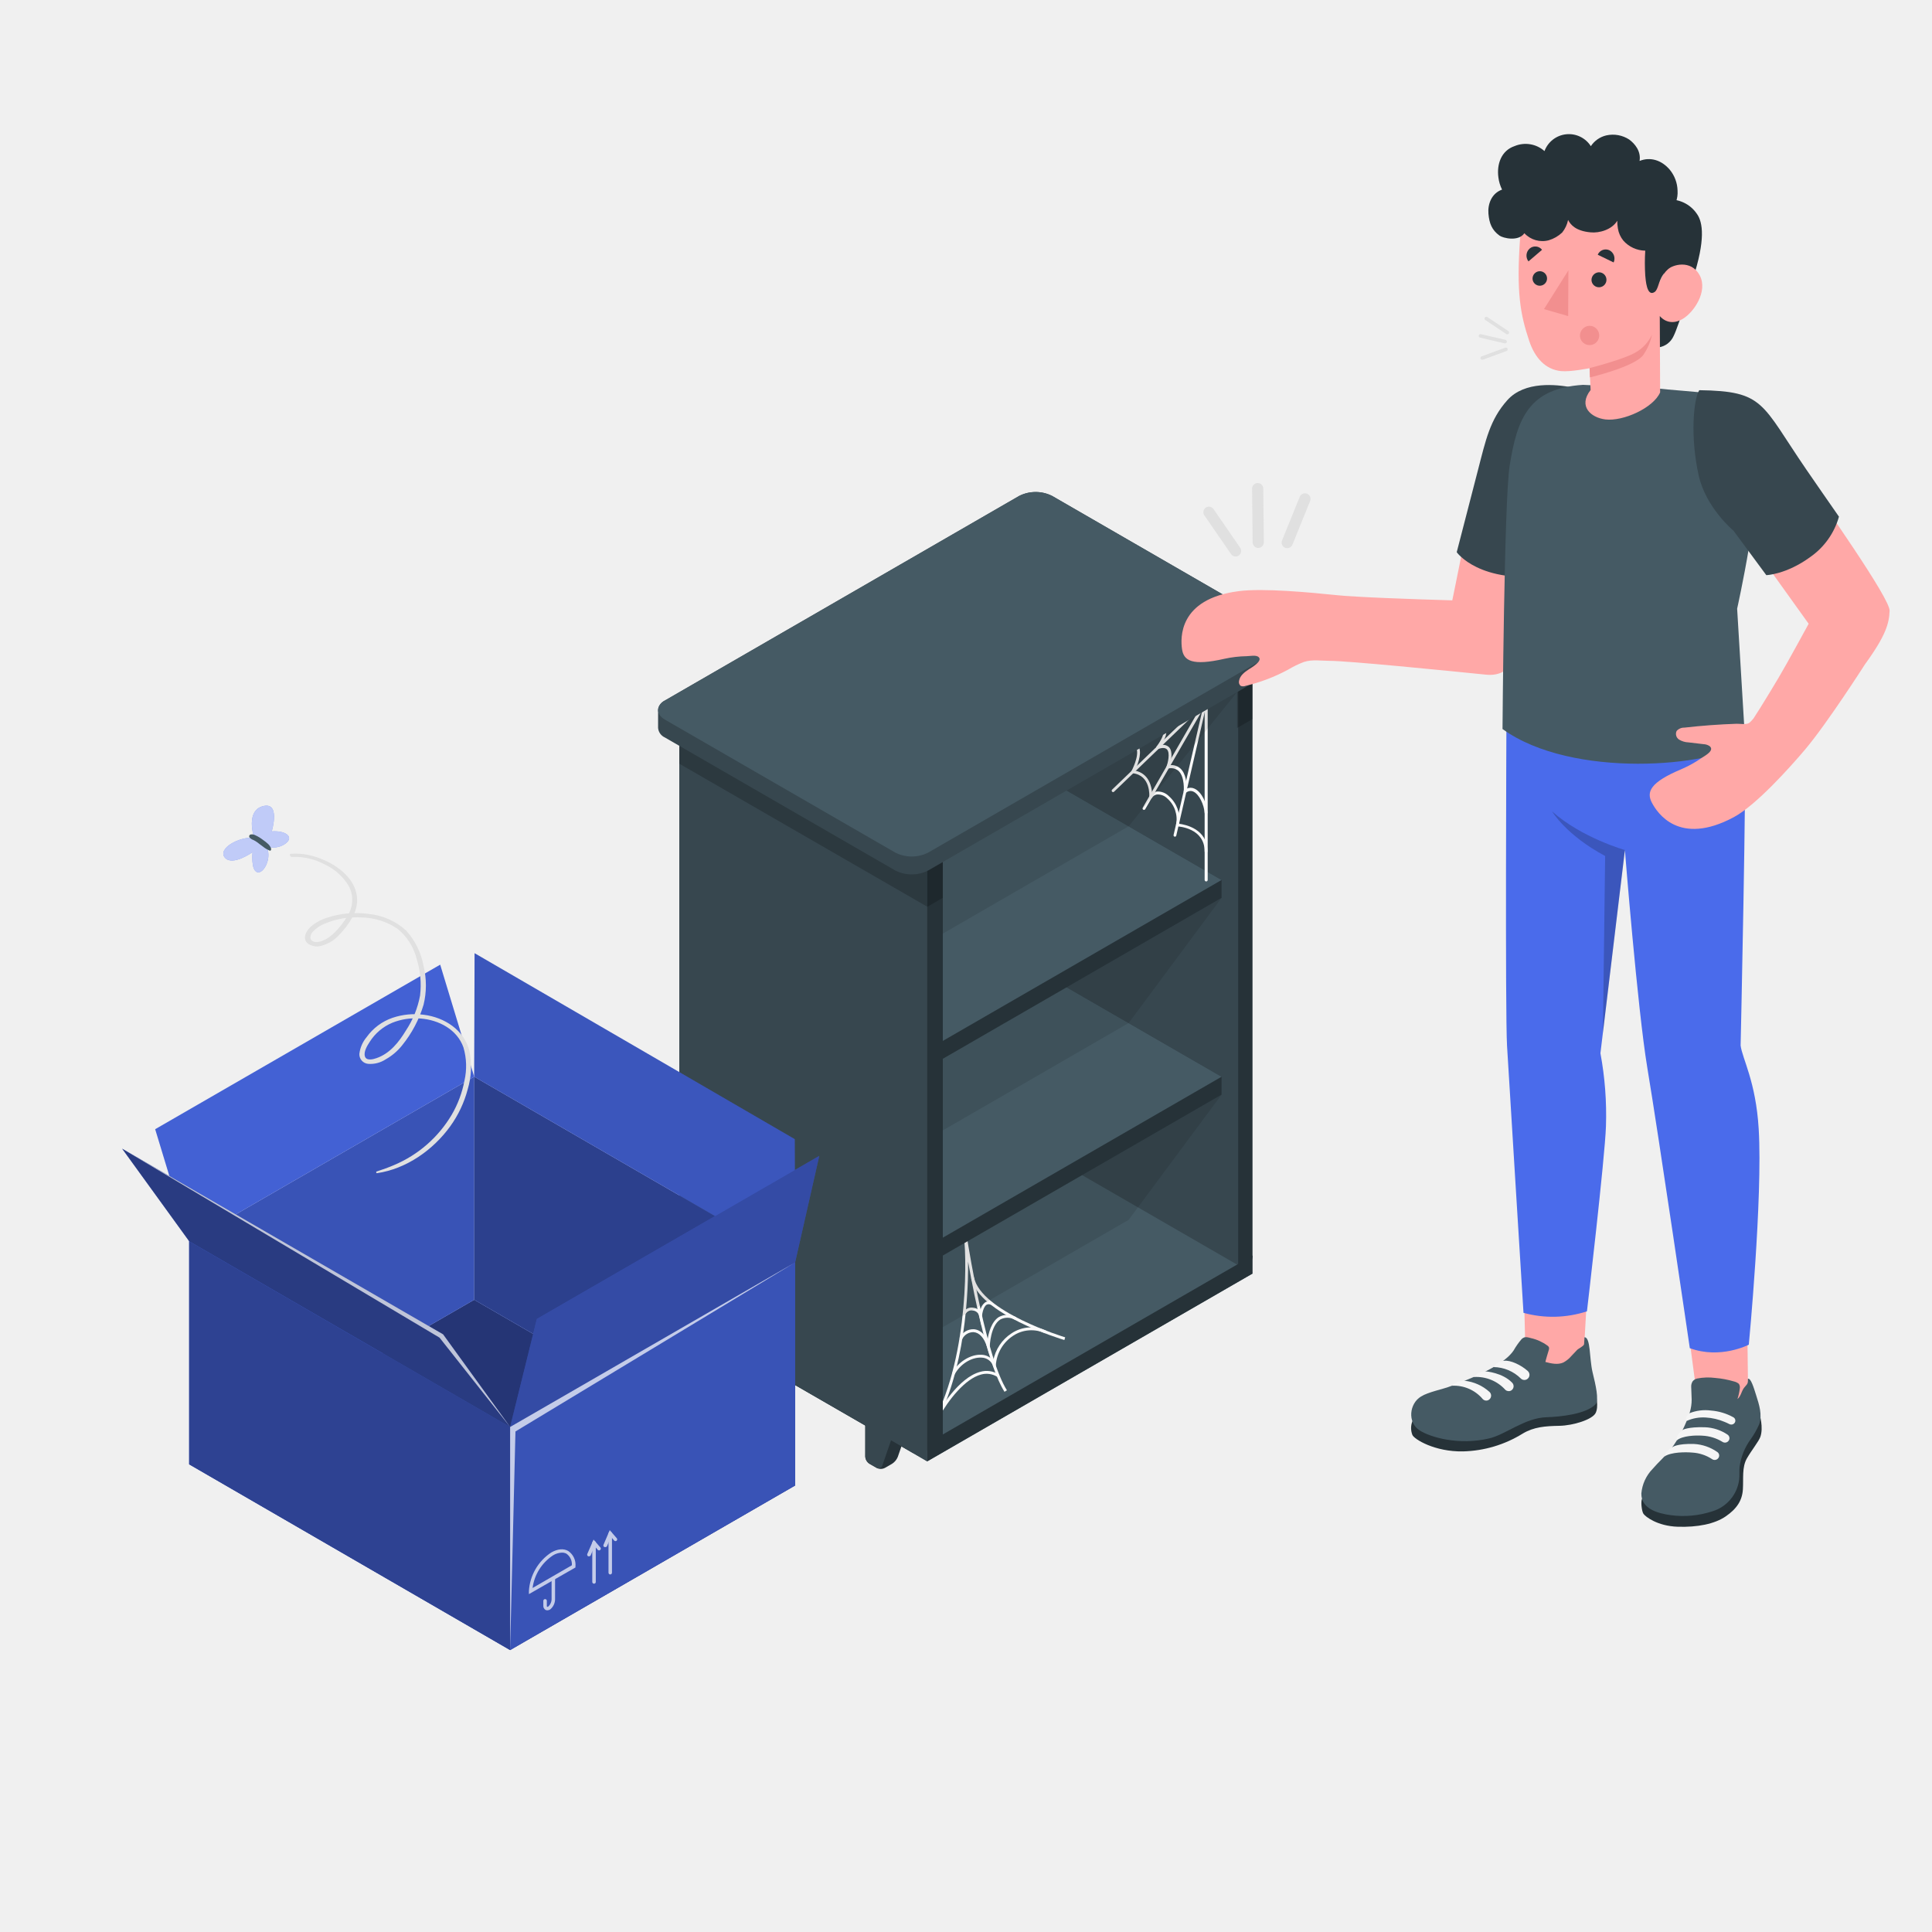
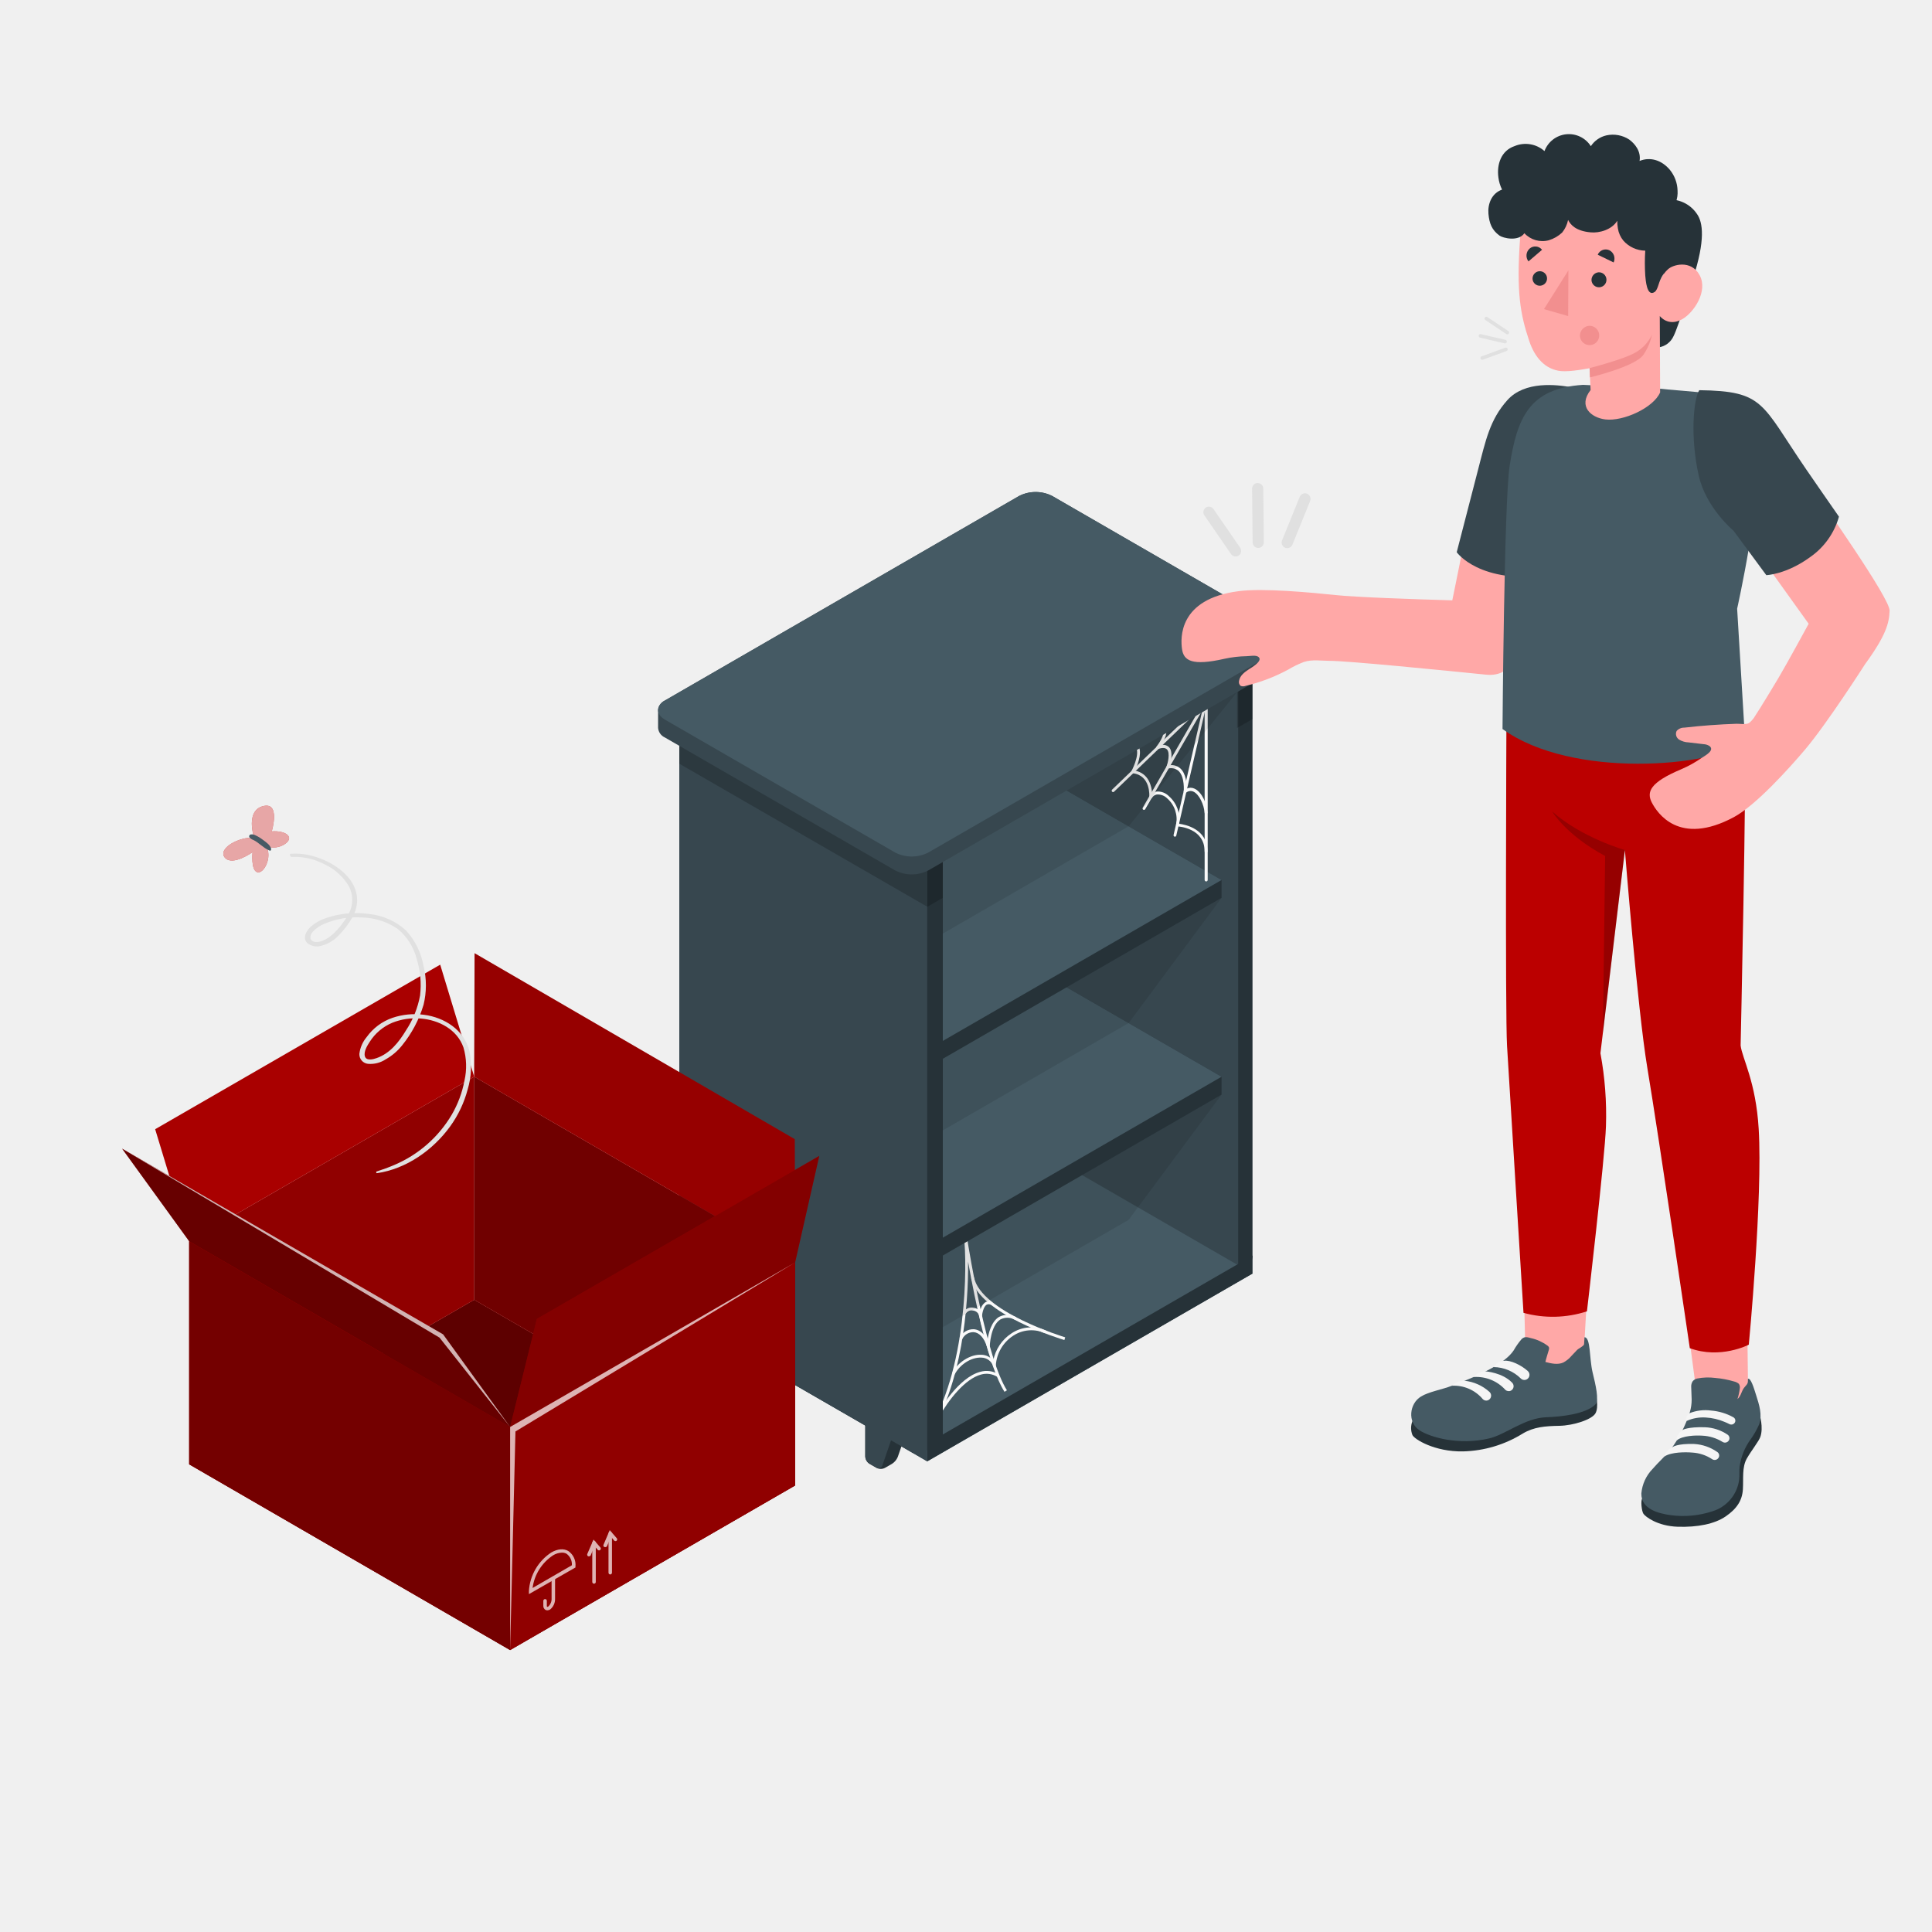
<svg xmlns="http://www.w3.org/2000/svg" viewBox="0 0 500 500">
-   <g id="freepik--Bookshelf--inject-4">
-     <g id="freepik--bookshelf--inject-4">
+   <g id="freepik--Bookshelf--inject-9">
+     <g id="freepik--bookshelf--inject-9">
      <path d="M319.9,165.09,264.29,133a3,3,0,0,0-3-.29l-4,2.31a3,3,0,0,0-1.27,2.77V290a9.45,9.45,0,0,0,4.28,7.4l55.6,32.05a3,3,0,0,0,3,.3l4-2.32a3,3,0,0,0,1.25-2.76V172.49A9.44,9.44,0,0,0,319.9,165.09Z" style="fill:#263238" />
      <path d="M268,292.61l-4,2.31v12.66a2.36,2.36,0,0,0,1.07,1.85l1.87,1.08a2.37,2.37,0,0,0,2.14,0l1.87-1.08a3.8,3.8,0,0,0,1.47-1.79l3.61-10.4Z" style="fill:#263238" />
      <path d="M264,307.58a2.36,2.36,0,0,0,1.07,1.85l1.87,1.08a1,1,0,0,0,1.47-.55L272,299.55l-8-4.63Z" style="fill:#37474f" />
      <path d="M308.12,315.7l-4,2.32v12.65a2.37,2.37,0,0,0,1.06,1.86l1.88,1.08a2.35,2.35,0,0,0,2.13,0l1.88-1.08a3.8,3.8,0,0,0,1.47-1.79l3.6-10.41Z" style="fill:#263238" />
      <path d="M304.12,330.67a2.37,2.37,0,0,0,1.06,1.86l1.88,1.08a1,1,0,0,0,1.47-.55l3.61-10.41-8-4.63Z" style="fill:#37474f" />
      <path d="M260.56,135.43l55.6,32a9.47,9.47,0,0,1,4.28,7.41V327.05a2.61,2.61,0,0,1-4.28,2.47l-55.6-32.06a9.44,9.44,0,0,1-4.27-7.4V137.89a2.6,2.6,0,0,1,4.27-2.46Z" style="fill:#37474f" />
-       <g id="freepik--Bottom--inject-4">
+       <g id="freepik--Bottom--inject-9">
        <polygon points="179.82 343.48 239.96 378.2 324.16 329.59 320.15 327.27 260.01 292.55 179.82 338.85 179.82 343.48" style="fill:#455a64" />
        <polygon points="239.96 378.2 239.96 373.57 324.16 324.96 324.16 329.59 239.96 378.2" style="fill:#263238" />
      </g>
      <path d="M240.34,371.46l-.61-.41C250.4,354.9,250.33,327,249.46,320c-.07-.47-.12-.76-.13-.87l.73-.12c0,.22.08.48.12.79.78,4.95,5.19,31.84,10.41,40l-.62.4c-4.13-6.41-7.66-23.71-9.43-33.69C250.65,337.84,249,358.43,240.34,371.46Z" style="fill:#fafafa" />
      <path d="M275.46,346.8c-.91-.27-22.17-6.71-24.13-16.09l.73-.15c1.86,8.95,23.39,15.47,23.61,15.54Z" style="fill:#fafafa" />
      <path d="M254,343l-.54-2.29a1.89,1.89,0,0,0-1.76-1.56,1.74,1.74,0,0,0-1.78.89l-.69-.29a2.48,2.48,0,0,1,2.53-1.34,2.6,2.6,0,0,1,1.89,1A3.68,3.68,0,0,1,255,337a1.85,1.85,0,0,1,1.82.06l-.33.66a1.16,1.16,0,0,0-1.13-.07c-.85.48-1.18,2.33-1.23,3Z" style="fill:#fafafa" />
      <path d="M256.09,350.63l-.66-2.08c-.75-2.35-2-3.7-3.48-3.79a3.18,3.18,0,0,0-2.95,1.85l-.67-.32A3.89,3.89,0,0,1,252,344c.89.05,2.42.53,3.56,2.85.25-1.83,1-4.77,2.93-6a4.6,4.6,0,0,1,4.51.05l-.31.67a3.89,3.89,0,0,0-3.8-.09c-2.57,1.6-2.74,6.89-2.74,6.95Z" style="fill:#fafafa" />
      <path d="M247.06,355.71l-.66-.34c1.48-2.85,4.73-4.9,7.55-4.76a4,4,0,0,1,3.1,1.53,10.85,10.85,0,0,1,4.74-7.08,9.21,9.21,0,0,1,9-.67l-.29.67a8.53,8.53,0,0,0-8.28.62,9.91,9.91,0,0,0-4.5,7.68l0,1.89-.7-1.76a3.28,3.28,0,0,0-3.06-2.14C251.37,351.22,248.42,353.1,247.06,355.71Z" style="fill:#fafafa" />
      <path d="M243,366.75l-.65-.36c.9-1.64,5.69-9.88,11.36-11.37a5.89,5.89,0,0,1,4.78.69l-.38.63a5.22,5.22,0,0,0-4.21-.61C249.74,356.83,245.44,362.35,243,366.75Z" style="fill:#fafafa" />
      <polygon points="316.14 278.66 316.14 283.29 239.96 327.27 179.82 292.55 179.82 287.92 256 243.94 316.14 278.66" style="fill:#263238" />
      <polygon points="316.14 278.66 239.96 322.64 179.82 287.92 256 243.94 316.14 278.66" style="fill:#455a64" />
      <polygon points="316.14 227.74 316.14 232.36 239.96 276.35 179.82 241.62 179.82 237 256 193.01 316.14 227.74" style="fill:#263238" />
      <polygon points="316.14 227.74 239.96 271.72 179.82 237 256 193.01 316.14 227.74" style="fill:#455a64" />
-       <g id="freepik--Side--inject-4">
+       <g id="freepik--Side--inject-9">
        <path d="M239.7,211.33l-55.6-32.05a3,3,0,0,0-3-.3c-.72.41-3.28,1.9-4,2.31a3,3,0,0,0-1.26,2.77V336.23a9.45,9.45,0,0,0,4.28,7.4l55.6,32.06a3,3,0,0,0,3,.3c.72-.42,3.3-1.9,4-2.33A3,3,0,0,0,244,370.9V218.74A9.45,9.45,0,0,0,239.7,211.33Z" style="fill:#263238" />
        <polygon points="239.96 234.69 243.98 232.37 243.98 218.47 239.95 220.79 239.96 234.69" style="opacity:0.2" />
        <polygon points="320.16 188.39 324.18 186.08 324.18 172.18 320.15 174.5 320.16 188.39" style="opacity:0.2" />
        <path d="M187.84,338.85l-4,2.31v12.66a2.36,2.36,0,0,0,1.07,1.85l1.87,1.08a2.37,2.37,0,0,0,2.14,0l1.87-1.08a3.82,3.82,0,0,0,1.47-1.78l3.61-10.41Z" style="fill:#263238" />
        <path d="M183.83,353.82a2.36,2.36,0,0,0,1.07,1.85l1.87,1.08a1,1,0,0,0,1.47-.55l3.61-10.41-8-4.63Z" style="fill:#37474f" />
        <path d="M227.93,362l-4,2.31v12.66a2.35,2.35,0,0,0,1.06,1.85l1.88,1.08a2.35,2.35,0,0,0,2.13,0l1.88-1.08a3.88,3.88,0,0,0,1.47-1.78l3.6-10.41Z" style="fill:#263238" />
        <path d="M223.93,376.92a2.35,2.35,0,0,0,1.06,1.85l1.88,1.08a1,1,0,0,0,1.47-.55l3.6-10.41-8-4.63Z" style="fill:#37474f" />
        <path d="M180.08,181.6l55.61,32.05a9.46,9.46,0,0,1,4.27,7.41V378.2s-3.09-1.83-4.27-2.51l-55.6-32.06a9.45,9.45,0,0,1-4.28-7.4V184.06a2.6,2.6,0,0,1,4.27-2.46Z" style="fill:#37474f" />
        <path d="M235.69,213.65,180.08,181.6a2.6,2.6,0,0,0-4.27,2.46v13.59l64.15,37V221.06A9.46,9.46,0,0,0,235.69,213.65Z" style="opacity:0.2" />
      </g>
      <path d="M312.13,228.11a.38.38,0,0,1-.37-.37V182.08l-43.55,25.14a.35.35,0,0,1-.5-.13.37.37,0,0,1,.13-.51L312,181.12a.35.35,0,0,1,.37,0,.37.37,0,0,1,.18.32v46.3A.37.37,0,0,1,312.13,228.11Z" style="fill:#fafafa" />
      <path d="M304.11,216.53H304a.37.37,0,0,1-.28-.44l7.46-32.31-14.8,25.63a.36.36,0,0,1-.5.14.37.37,0,0,1-.14-.51l16-27.78a.38.38,0,0,1,.46-.16.37.37,0,0,1,.22.43l-8,34.73A.36.36,0,0,1,304.11,216.53Z" style="fill:#fafafa" />
      <path d="M288.08,205a.36.36,0,0,1-.27-.12.37.37,0,0,1,0-.52l24.06-23.15a.37.37,0,0,1,.52,0,.38.38,0,0,1,0,.53l-24.06,23.14A.36.36,0,0,1,288.08,205Z" style="fill:#fafafa" />
      <path d="M312.13,220.72h0a.38.38,0,0,1-.37-.37c0-6.06-6.76-6.47-7.05-6.48a.39.39,0,0,1-.28-.15.36.36,0,0,1-.06-.3,7.19,7.19,0,0,0-2.31-6.81,3.45,3.45,0,0,0-2.66-1,1.85,1.85,0,0,0-1.27.86.37.37,0,0,1-.43.17.37.37,0,0,1-.26-.38c0-.23.41-5.62-4.33-6.15a.38.38,0,0,1-.29-.2.37.37,0,0,1,0-.34s2.1-3.93,1.29-5.86a1.56,1.56,0,0,0-1.07-.92.36.36,0,0,1-.25-.46.38.38,0,0,1,.46-.25,2.27,2.27,0,0,1,1.54,1.35c.77,1.83-.53,4.86-1.09,6,3.68.71,4.36,4.18,4.46,5.9a2.82,2.82,0,0,1,1.1-.47,4,4,0,0,1,3.27,1.21,8,8,0,0,1,2.63,7.12c1.62.21,7.34,1.34,7.33,7.18A.37.37,0,0,1,312.13,220.72Z" style="fill:#fafafa" />
      <path d="M312.13,210.74a.37.37,0,0,1-.37-.34c-.16-2.12-1.39-4.86-2.94-5.54a1.73,1.73,0,0,0-1.87.3.38.38,0,0,1-.41,0,.37.37,0,0,1-.19-.36s.33-3.75-1.36-5.3a3,3,0,0,0-2.68-.6.36.36,0,0,1-.35-.12.38.38,0,0,1-.07-.37c.34-.93,1-3.54.11-4.47-.42-.43-1.19-.47-2.3-.11a.37.37,0,0,1-.42-.14.38.38,0,0,1,0-.44c.62-.78,2.15-3.06,1.77-4.15a.92.92,0,0,0-.74-.56.37.37,0,0,1-.27-.45.35.35,0,0,1,.44-.27,1.62,1.62,0,0,1,1.27,1c.41,1.19-.59,3-1.29,4a2.28,2.28,0,0,1,2.06.53c1.1,1.14.57,3.55.24,4.68a3.48,3.48,0,0,1,2.72.85c1.49,1.36,1.65,4,1.63,5.21a2.35,2.35,0,0,1,2,0c1.89.83,3.2,3.78,3.39,6.17a.36.36,0,0,1-.34.39Z" style="fill:#fafafa" />
-       <g id="freepik--Top--inject-4">
+       <g id="freepik--Top--inject-9">
        <path d="M333.67,165.24a3,3,0,0,0-1.76-2.47L272.3,128.35a9.47,9.47,0,0,0-8.55,0l-91.68,52.94a3,3,0,0,0-1.76,2.47v4.63a3,3,0,0,0,1.76,2.47l59.61,34.41a9.41,9.41,0,0,0,8.55,0l91.68-52.93a3,3,0,0,0,1.76-2.47Z" style="fill:#37474f" />
        <path d="M231.68,220.64l-59.61-34.41c-2.36-1.37-2.36-3.58,0-4.94l91.68-52.94a9.47,9.47,0,0,1,8.55,0l59.61,34.42c2.37,1.37,2.37,3.57,0,4.94l-91.68,52.93A9.41,9.41,0,0,1,231.68,220.64Z" style="fill:#455a64" />
      </g>
-       <g id="freepik--Shadows--inject-4">
+       <g id="freepik--Shadows--inject-9">
        <polygon points="320.15 179.12 292.09 213.85 243.98 241.63 243.97 223.11 320.15 179.12" style="opacity:0.1" />
        <polygon points="316.14 232.36 292.09 264.77 243.98 292.56 243.98 274.03 316.14 232.36" style="opacity:0.1" />
        <polygon points="316.14 283.29 292.09 315.7 243.98 343.49 243.98 324.96 316.14 283.29" style="opacity:0.1" />
      </g>
    </g>
  </g>
-   <g id="freepik--Box--inject-4">
-     <g id="freepik--box--inject-4">
-       <polygon points="205.78 384.44 132.02 427.03 48.96 378.96 122.72 336.38 205.78 384.44" style="fill:#4A6BEB" />
+   <g id="freepik--Box--inject-9">
+     <g id="freepik--box--inject-9">
+       <polygon points="205.78 384.44 132.02 427.03 48.96 378.96 122.72 336.38 205.78 384.44" style="fill:#BB0000" />
      <polygon points="205.78 384.44 132.02 427.03 48.96 378.96 122.72 336.38 205.78 384.44" style="opacity:0.5" />
-       <polygon points="122.72 278.65 122.72 336.38 48.96 378.96 48.96 321.24 122.72 278.65" style="fill:#4A6BEB" />
+       <polygon points="122.72 278.65 122.72 336.38 48.96 378.96 48.96 321.24 122.72 278.65" style="fill:#BB0000" />
      <polygon points="122.72 278.65 122.72 336.38 48.96 378.96 48.96 321.24 122.72 278.65" style="opacity:0.23" />
-       <polygon points="132.02 369.3 132.02 427.03 48.96 378.96 48.96 321.24 132.02 369.3" style="fill:#4A6BEB" />
+       <polygon points="132.02 369.3 132.02 427.03 48.96 378.96 48.96 321.24 132.02 369.3" style="fill:#BB0000" />
      <polygon points="132.02 369.3 132.02 427.03 48.96 378.96 48.96 321.24 132.02 369.3" style="opacity:0.38" />
-       <polygon points="205.78 326.71 205.78 384.44 122.72 336.38 122.72 278.65 205.78 326.71" style="fill:#4A6BEB" />
+       <polygon points="205.78 326.71 205.78 384.44 122.72 336.38 122.72 278.65 205.78 326.71" style="fill:#BB0000" />
      <polygon points="205.78 326.71 205.78 384.44 122.72 336.38 122.72 278.65 205.78 326.71" style="opacity:0.4" />
-       <polygon points="205.78 384.44 205.78 326.71 132.02 369.3 132.02 427.03 205.78 384.44" style="fill:#4A6BEB" />
+       <polygon points="205.78 384.44 205.78 326.71 132.02 369.3 132.02 427.03 205.78 384.44" style="fill:#BB0000" />
      <polygon points="205.78 384.44 205.78 326.71 132.02 369.3 132.02 427.03 205.78 384.44" style="opacity:0.23" />
-       <polygon points="122.72 278.65 122.82 246.69 205.68 294.81 205.78 326.71 122.72 278.65" style="fill:#4A6BEB" />
+       <polygon points="122.72 278.65 122.82 246.69 205.68 294.81 205.78 326.71 122.72 278.65" style="fill:#BB0000" />
      <polygon points="122.72 278.65 122.82 246.69 205.68 294.81 205.78 326.71 122.72 278.65" style="opacity:0.2" />
-       <polygon points="132.02 369.3 138.94 341.34 212.03 299.14 205.78 326.71 132.02 369.3" style="fill:#4A6BEB" />
+       <polygon points="132.02 369.3 138.94 341.34 212.03 299.14 205.78 326.71 132.02 369.3" style="fill:#BB0000" />
      <polygon points="132.02 369.3 138.94 341.34 212.03 299.14 205.78 326.71 132.02 369.3" style="opacity:0.3" />
-       <polygon points="48.96 321.24 40.16 292.24 113.92 249.66 122.72 278.65 48.96 321.24" style="fill:#4A6BEB" />
+       <polygon points="48.96 321.24 40.16 292.24 113.92 249.66 122.72 278.65 48.96 321.24" style="fill:#BB0000" />
      <polygon points="48.96 321.24 40.16 292.24 113.92 249.66 122.72 278.65 48.96 321.24" style="opacity:0.1" />
-       <polygon points="48.96 321.24 31.6 297.27 114.67 345.33 132.02 369.3 48.96 321.24" style="fill:#4A6BEB" />
+       <polygon points="48.96 321.24 31.6 297.27 114.67 345.33 132.02 369.3 48.96 321.24" style="fill:#BB0000" />
      <polygon points="48.96 321.24 31.6 297.27 114.67 345.33 132.02 369.3 48.96 321.24" style="opacity:0.45" />
      <g style="opacity:0.7">
        <path d="M153.74,409.86a.46.46,0,0,1-.46-.45V399.25a.47.47,0,0,1,.46-.46.46.46,0,0,1,.45.46v10.16A.45.45,0,0,1,153.74,409.86Z" style="fill:#fff" />
        <path d="M152.41,402.77a.58.58,0,0,1-.18,0,.47.47,0,0,1-.24-.6l1.62-3.73,1.8,2.08a.46.46,0,0,1-.69.6l-.85-1-1,2.4A.47.47,0,0,1,152.41,402.77Z" style="fill:#fff" />
        <path d="M157.93,407.47a.46.46,0,0,1-.45-.46V396.86a.45.45,0,1,1,.9,0V407A.46.46,0,0,1,157.93,407.47Z" style="fill:#fff" />
        <path d="M156.6,400.38a.58.58,0,0,1-.18,0,.45.45,0,0,1-.23-.6L157.8,396l1.8,2.07a.46.46,0,0,1,0,.64.45.45,0,0,1-.64,0l-.85-1-1,2.4A.46.46,0,0,1,156.6,400.38Z" style="fill:#fff" />
      </g>
      <g style="opacity:0.7">
        <path d="M141.65,416.75a1,1,0,0,1-.49-.12,1.2,1.2,0,0,1-.55-1.09v-1.25a.46.46,0,0,1,.46-.45.45.45,0,0,1,.45.45v1.25c0,.18,0,.28.09.3s.14,0,.29-.08a2.65,2.65,0,0,0,.85-2.05v-5.2a.45.45,0,1,1,.9,0v5.2a3.44,3.44,0,0,1-1.29,2.83A1.41,1.41,0,0,1,141.65,416.75Z" style="fill:#fff" />
        <path d="M136.88,412.56v-.78a12.87,12.87,0,0,1,5.79-10c1.64-.94,3.2-1.08,4.4-.38a4.33,4.33,0,0,1,1.86,4v.26Zm8.51-10.74a4.7,4.7,0,0,0-2.26.7,12,12,0,0,0-5.3,8.45L148,405.09a3.37,3.37,0,0,0-1.41-3A2.38,2.38,0,0,0,145.39,401.82Z" style="fill:#fff" />
      </g>
      <polygon points="31.6 297.27 114.67 345.33 132.02 369.3 113.75 346.18 31.6 297.27" style="fill:#fff;opacity:0.7" />
      <polygon points="205.78 326.71 132.02 369.3 132.02 427.03 133.4 370.46 205.78 326.71" style="fill:#fff;opacity:0.7" />
    </g>
  </g>
-   <g id="freepik--Moth--inject-4">
-     <g id="freepik--moth--inject-4">
+   <g id="freepik--Moth--inject-9">
+     <g id="freepik--moth--inject-9">
      <path d="M97.54,303.62c7.61-1.1,14.56-6,19-12.16a29,29,0,0,0,4.5-9.54,20.43,20.43,0,0,0,.46-9.88c-1.37-5.49-6.45-8.74-11.82-9.42a18,18,0,0,0-8.1.79,13.68,13.68,0,0,0-6.7,5A8.28,8.28,0,0,0,93,272.77a2.5,2.5,0,0,0,2.24,2.55,7.22,7.22,0,0,0,4.57-1.16,14.49,14.49,0,0,0,4.27-3.64,30.56,30.56,0,0,0,5.54-10.5,21.09,21.09,0,0,0,0-10,18.46,18.46,0,0,0-4.53-9.21,16.76,16.76,0,0,0-9.74-4.29,23.72,23.72,0,0,0-10.74,1,11.49,11.49,0,0,0-4.13,2.26c-.86.8-1.84,2.12-1.49,3.42s2.25,1.88,3.54,1.71a9.28,9.28,0,0,0,5-2.71,21.35,21.35,0,0,0,3.77-5,8.78,8.78,0,0,0,1.13-4.34c-.13-6.34-7.14-10.44-12.63-11.6a16.25,16.25,0,0,0-4.51-.3c-.51,0-.2.84.21.81A16.48,16.48,0,0,1,84,223.69a14.22,14.22,0,0,1,6.21,5.53,7.61,7.61,0,0,1-.24,7.74,20.53,20.53,0,0,1-3.62,4.62c-1.19,1.08-3,2.33-4.67,2.21a1.47,1.47,0,0,1-1.32-.83,2.13,2.13,0,0,1,.59-1.82A8.37,8.37,0,0,1,84.14,239a21,21,0,0,1,9.49-1.56,17,17,0,0,1,9.34,3,14.69,14.69,0,0,1,4.86,7.71,22.64,22.64,0,0,1,.88,9.5,24.35,24.35,0,0,1-3.63,9c-1.85,3.06-4.17,6-7.65,7.2-.86.31-2.66.76-3-.49s.64-2.79,1.27-3.76a12.72,12.72,0,0,1,5.82-4.91,16.07,16.07,0,0,1,7.29-1.1c4.71.35,9.49,2.81,11.13,7.49a17,17,0,0,1,.26,8.6,27.64,27.64,0,0,1-3.31,8.84A31.58,31.58,0,0,1,102,301.51c-1.48.64-3,1.18-4.55,1.68-.16.06-.09.46.09.43Z" style="fill:#e0e0e0" />
-       <path d="M65.75,216.8c-4-.29-9.51,2.86-7.55,5.16s7.16-1.42,7.16-1.42-.49,4.65,1.21,5.18,4-3.91,2.3-6.75a5.23,5.23,0,0,0,5-.64c2.42-1.78-.14-3.46-3.55-3.16,0,0,2.44-8-2.49-6.47C65.36,209.45,64.49,212.34,65.75,216.8Z" style="fill:#4A6BEB" />
+       <path d="M65.75,216.8c-4-.29-9.51,2.86-7.55,5.16s7.16-1.42,7.16-1.42-.49,4.65,1.21,5.18,4-3.91,2.3-6.75a5.23,5.23,0,0,0,5-.64c2.42-1.78-.14-3.46-3.55-3.16,0,0,2.44-8-2.49-6.47C65.36,209.45,64.49,212.34,65.75,216.8Z" style="fill:#BB0000" />
      <path d="M65.75,216.8c-4-.29-9.51,2.86-7.55,5.16s7.16-1.42,7.16-1.42-.49,4.65,1.21,5.18,4-3.91,2.3-6.75a5.23,5.23,0,0,0,5-.64c2.42-1.78-.14-3.46-3.55-3.16,0,0,2.44-8-2.49-6.47C65.36,209.45,64.49,212.34,65.75,216.8Z" style="fill:#fff;opacity:0.65" />
      <path d="M69.47,218.5a8,8,0,0,0-.7-.61c-.35-.27-.72-.53-1.07-.79a9.12,9.12,0,0,0-1.07-.67,6.65,6.65,0,0,0-.66-.32,1.83,1.83,0,0,0-1-.16.5.5,0,0,0-.4.78,2.5,2.5,0,0,0,1,.66l.54.29c.37.22.7.47,1,.72s.7.49,1,.74a6.53,6.53,0,0,0,1.71,1,.19.19,0,0,0,.18,0C70.51,219.74,69.76,218.79,69.47,218.5Z" style="fill:#455a64" />
    </g>
  </g>
-   <g id="freepik--Character--inject-4">
-     <g id="freepik--character--inject-4">
+   <g id="freepik--Character--inject-9">
+     <g id="freepik--character--inject-9">
      <path d="M388.28,106.79c-4.37,5.88-10.22,38.21-12.43,48.58-10.63-.31-24.85-.81-30.23-1.37-6-.63-18.81-1.86-25.1-1-15.61,2-15,12.26-14.62,14.94.41,3.06,2.6,4.46,11,2.55a28.92,28.92,0,0,1,5.72-.67c.81,0,2.52-.41,3.16.28,1,1-1.89,2.68-2.61,3.14-1.11.72-2.27,1.63-2.5,2.93a1.29,1.29,0,0,0,.41,1.33,1.68,1.68,0,0,0,1.27,0,45.08,45.08,0,0,0,11-4.19,25.52,25.52,0,0,1,4.11-2c2.17-.7,4.41-.29,6.59-.29,4.69,0,29.48,2.46,40.5,3.58,7.63.77,8.44-6.76,11.07-14.39C398.85,150.75,406.5,101,406.5,101,398.78,99.88,393.48,99.81,388.28,106.79Z" style="fill:#ffa8a7" />
      <path d="M406.62,100.22c-3.69-.68-12-1.71-16.52,3.34s-5.59,10.35-7.58,18S377,142.91,377,142.91s5.83,8.37,24.08,6Z" style="fill:#37474f" />
      <polygon points="452.45 364.64 439.62 364.65 435.93 336.8 452.12 336.16 452.45 364.64" style="fill:#ffa8a7" />
      <path d="M409.85,350.73c-2.18,3.79-9.19,3.48-15,2.14l-.67-27.38,17.15-.68Z" style="fill:#ffa8a7" />
-       <path d="M451.58,188.66c.46,11.85-1.11,81.92-1.11,81.92.43,3.4,3.95,9.33,4.68,21.6C456.22,310,452.59,348,452.59,348s-7.35,3.84-15.27.9c0,0-8.06-55-11-72.58-2.54-15.3-5.8-56.34-5.8-56.34l-6.33,52.6a87.29,87.29,0,0,1,1.43,18.89c-.26,8.18-4.92,47.9-4.92,47.9a28.49,28.49,0,0,1-16.42.39s-3.82-61.64-4.26-69.11c-.5-8.52-.16-83.73-.16-83.73Z" style="fill:#4A6BEB" />
+       <path d="M451.58,188.66c.46,11.85-1.11,81.92-1.11,81.92.43,3.4,3.95,9.33,4.68,21.6C456.22,310,452.59,348,452.59,348s-7.35,3.84-15.27.9c0,0-8.06-55-11-72.58-2.54-15.3-5.8-56.34-5.8-56.34l-6.33,52.6a87.29,87.29,0,0,1,1.43,18.89c-.26,8.18-4.92,47.9-4.92,47.9a28.49,28.49,0,0,1-16.42.39s-3.82-61.64-4.26-69.11c-.5-8.52-.16-83.73-.16-83.73Z" style="fill:#BB0000" />
      <path d="M420.54,220s-11.21-3.18-18.85-10c0,0,3.58,6.11,13.72,11.53l-.58,45.91Z" style="opacity:0.2" />
      <path d="M425,387.87c-.41.42-.17,3.19.33,3.91s3.56,3.16,8.87,3.34c5.07.16,9.55-.7,12.44-2.7s4.25-4.13,4.42-7-.26-5.66,1-7.93c1.19-2.09,3.12-4.48,3.51-5.61.87-2.45-.19-5.86-.19-5.86Z" style="fill:#263238" />
      <path d="M437.8,362.2a11.11,11.11,0,0,1-.46,3.23,33.1,33.1,0,0,1-4.83,9.51c-1.46,1.87-3.3,3.44-4.85,5.25a10.39,10.39,0,0,0-2.88,6.33c-.06,4,4.3,5.15,7.63,5.61a24.28,24.28,0,0,0,10.74-1,9.87,9.87,0,0,0,6.94-8.18c.14-1.11,0-2.23.12-3.34a15.56,15.56,0,0,1,2.81-7.06,21.55,21.55,0,0,0,2.22-3.86c.93-2.5,0-5.23-.76-7.64-.65-2.09-1.39-4.46-2.12-4.23,0,1.11,0,1.21-.71,2-1,1-.95,2.39-2,3.26a14.16,14.16,0,0,0,.62-2.84,1.63,1.63,0,0,0-.27-1.12,3,3,0,0,0-1.24-.6,24.26,24.26,0,0,0-4.85-.91,14.52,14.52,0,0,0-4.7.15,2.09,2.09,0,0,0-1.16.73,2.42,2.42,0,0,0-.37,1.37C437.68,359.51,437.79,361.14,437.8,362.2Z" style="fill:#455a64" />
      <path d="M434,372.73c1.44-1.16,4.74-1.31,6.56-1.18a10.9,10.9,0,0,1,5.21,1.6,1.17,1.17,0,0,0,1.51-.18h0a1.11,1.11,0,0,0-.18-1.68,11.19,11.19,0,0,0-5.87-1.92c-4.46-.13-5.73.68-5.73.68S433.51,371.43,434,372.73Z" style="fill:#f5f5f5" />
      <path d="M430.76,376.93c1.81-1.17,5.46-1.16,7.27-1a10.37,10.37,0,0,1,5.08,1.71,1.16,1.16,0,0,0,1.5-.18h0a1.1,1.1,0,0,0-.17-1.68,11.57,11.57,0,0,0-6-2.08c-4.47-.14-5.59.81-5.59.81A3.68,3.68,0,0,0,430.76,376.93Z" style="fill:#f5f5f5" />
      <path d="M442.83,365.05a11.06,11.06,0,0,0-5.58.68c-.76.47-1.23,1.73-.72,2a10.31,10.31,0,0,1,4.94-.88,14.6,14.6,0,0,1,4.86,1.14c.39.15.85.37,1.25.57a1.06,1.06,0,0,0,1.45-.51h0a1,1,0,0,0-.44-1.26A14.12,14.12,0,0,0,442.83,365.05Z" style="fill:#f5f5f5" />
      <path d="M365.53,367.81a4.82,4.82,0,0,0,0,3.56c.44,1.07,5.74,4.39,13.1,4.25A30.68,30.68,0,0,0,394.09,371c2.89-1.72,5.82-1.93,9.46-2s8.5-1.62,9.38-3.28.1-4.63.1-4.63Z" style="fill:#263238" />
      <path d="M396.23,346.31l-.57-.15a2.47,2.47,0,0,0-1-.09,1.8,1.8,0,0,0-.93.56,18.17,18.17,0,0,0-2,2.86c-1.65,2.43-5,4.36-8.6,6.09-2.46,1.17-4.85,2.06-7.38,3.05s-6,1.55-8,2.79c-3,1.81-3.57,6.66-.39,8.74,2.76,1.8,10.12,3.95,18,2.11,4.31-1,9.25-5.32,14.85-5.49,3.57-.11,10.33-.79,12.74-3.38.91-1.15,0-5-.81-8.32-.84-3.62-.46-9-2.08-9l-.1,1.81c-.15.54-1.42,1.07-1.82,1.49l-1.44,1.52a7.17,7.17,0,0,1-2.12,1.72c-1.43.64-3.1.26-4.63-.14-.06,0,.77-2.78.86-3.05a1.2,1.2,0,0,0,.08-.67,1,1,0,0,0-.43-.53A11.34,11.34,0,0,0,396.23,346.31Z" style="fill:#455a64" />
      <path d="M386.55,353.8a3.31,3.31,0,0,1,2.71-1.63c1.63-.22,4.42,1.1,6.13,2.65a1.33,1.33,0,0,1-.3,2.18h0a1.31,1.31,0,0,1-1.5-.24A10.16,10.16,0,0,0,386.55,353.8Z" style="fill:#f5f5f5" />
      <path d="M381.41,356.37a3.79,3.79,0,0,1,3.18-1.45s4.22.32,6.71,2.88a1.29,1.29,0,0,1-.28,2.1h0a1.28,1.28,0,0,1-1.45-.23A10.14,10.14,0,0,0,381.41,356.37Z" style="fill:#f5f5f5" />
      <path d="M375.76,358.63a4.25,4.25,0,0,1,3.3-1.29,11.43,11.43,0,0,1,6.42,2.89,1.3,1.3,0,0,1-.28,2.11h0a1.26,1.26,0,0,1-1.45-.24A9.73,9.73,0,0,0,375.76,358.63Z" style="fill:#f5f5f5" />
      <path d="M428,100.44c4.72.54,10.3.83,14.81,1.42,5.81.76,10.34,6.77,11.76,16.07,1.56,10.24-5,39.6-5,39.6l2.09,34.62c-8.51,6.27-44.75,9.56-62.81-3.48,0,0,.42-58.92,1.83-68,1.94-12.45,5-20.18,19-21.07Z" style="fill:#455a64" />
      <path d="M460.27,175.44c-1.53,2.56-3.07,5.12-4.65,7.65-.58.94-1.17,1.87-1.78,2.79a6.61,6.61,0,0,1-1.15,1.21c-.76.52-2.34.19-3.26.22q-6.78.23-13.52,1a2.57,2.57,0,0,0-2,.86,1.76,1.76,0,0,0,.64,2.24,5.07,5.07,0,0,0,2.43.72l3.9.46a3,3,0,0,1,1.56.5c1.42,1.15-1.29,2.53-2.1,3.09a29.56,29.56,0,0,1-5.19,2.88c-8.13,3.42-9.12,5.9-7.62,8.72,1.3,2.45,6.92,11.36,21.2,3.69,5.75-3.09,14.5-12.85,18.49-17.57,5.74-6.81,15.45-22,15.45-22,5.52-7.58,6.23-10.69,6.36-13.84s-17-27.38-22.82-35.89-8.59-18.86-23.4-20.28c0,0-5.64,17.88,3.7,29.45l21.57,30.09S462.37,171.93,460.27,175.44Z" style="fill:#ffa8a7" />
      <path d="M475.92,133.71c-2.77-4-5.66-8.12-8.45-12.2-11.75-17.15-10.76-20.29-27.7-20.53-1.5,2.3-2.39,12.2-.13,22.14,1.89,8.35,9,14.24,9,14.24l8.48,11.49s5.19-.16,11.41-4.72A19,19,0,0,0,475.92,133.71Z" style="fill:#37474f" />
      <path d="M439.17,55.37a8.45,8.45,0,0,0-7.85-3.7l-.88,21.47L429,81.07l.25,8.83A5,5,0,0,0,433.11,87c1.32-2.54,5-14.82,5-14.82h0C441.41,62.09,440.71,57.53,439.17,55.37Z" style="fill:#263238" />
      <path d="M429.44,73.24a7.57,7.57,0,0,1,2.07-3.42c1.23-1.32,6.13-2.75,8.36,1.41s-1.53,9.65-4.43,11.33c-3.71,2.16-5.89-.78-5.89-.78l.09,19.77h0c-1.73,4-9.54,7.56-14.19,7-3.7-.47-7.11-3.38-3.8-7.62l-.27-5.64s-4.95,1-7.4.75c-4.07-.42-6.78-3.49-8.22-7.81-2.32-6.94-3.35-12.58-2.37-26.5,1.08-15.25,18.71-16.28,28.54-10.76S429.44,73.24,429.44,73.24Z" style="fill:#ffa8a7" />
      <path d="M387.78,45.89c-.45-3.33.7-6.9,4.19-8.08a7.37,7.37,0,0,1,7.74,1.29,6.74,6.74,0,0,1,12-1.27,6.58,6.58,0,0,1,4-2.79,7.76,7.76,0,0,1,5.94,1.08c1.42,1.05,3.09,3,2.67,5.53,2.81-1.13,5.74-.19,7.83,2.29a8.85,8.85,0,0,1,2,5.37,7.16,7.16,0,0,1-.43,3c-.4.91-1.22,1.51-1.46,2.54a7.93,7.93,0,0,0-.53,2.84c.23,1.68.6,3.36.82,5a40.63,40.63,0,0,1,.41,4.93,2.73,2.73,0,0,1-1.21,1.92,7.74,7.74,0,0,0-2.11,3c-.35.72-.69,2.5-1.38,3-2.13,1.49-2.37-3.33-2.47-4.26a50.05,50.05,0,0,1,0-6.41,7.7,7.7,0,0,1-5.67-2.6,6.64,6.64,0,0,1-1.41-3.14,10.8,10.8,0,0,1-.16-2c-1.39,2.3-4.62,3.24-6.92,3-3.86-.35-5.19-2-5.81-3.21a7.67,7.67,0,0,1-1.53,3.26,8.73,8.73,0,0,1-3.47,2,6.37,6.37,0,0,1-6.31-1.82c-1.57,2.25-5.55,1.25-6.43.62-2-1.45-2.65-3.18-2.87-5.65s.78-5.29,3.52-6.26A9.87,9.87,0,0,1,387.78,45.89Z" style="fill:#263238" />
      <path d="M411.38,95.26s8.94-2.26,12-4.1a10.39,10.39,0,0,0,4.15-4.54,14.27,14.27,0,0,1-2.23,5.22c-2.16,3.07-13.82,5.83-13.82,5.83Z" style="fill:#f28f8f" />
      <path d="M411.88,72.58a1.94,1.94,0,1,0,1.84-2.11A2,2,0,0,0,411.88,72.58Z" style="fill:#263238" />
      <path d="M408.89,87.05a2.5,2.5,0,1,0,2.36-2.73A2.57,2.57,0,0,0,408.89,87.05Z" style="fill:#f28f8f" />
      <path d="M413.49,65.92l4.12,2a2.42,2.42,0,0,0-1.09-3.15A2.24,2.24,0,0,0,413.49,65.92Z" style="fill:#263238" />
      <path d="M395.57,67.65l3.51-3a2.21,2.21,0,0,0-3.2-.33A2.43,2.43,0,0,0,395.57,67.65Z" style="fill:#263238" />
      <path d="M396.62,72.19a1.88,1.88,0,1,0,1.78-2A1.91,1.91,0,0,0,396.62,72.19Z" style="fill:#263238" />
      <polygon points="405.9 69.97 405.84 81.8 399.58 80 405.9 69.97" style="fill:#f28f8f" />
      <path d="M390.19,86.52a.44.44,0,0,0,.28-.2.45.45,0,0,0-.12-.64l-5.44-3.62a.46.46,0,0,0-.64.13.45.45,0,0,0,.13.64l5.43,3.62A.43.43,0,0,0,390.19,86.52Z" style="fill:#e0e0e0" />
      <path d="M389.61,88.86a.48.48,0,0,0,.35-.35.47.47,0,0,0-.35-.56l-6.36-1.47a.46.46,0,0,0-.56.34.47.47,0,0,0,.35.56l6.36,1.48A.74.74,0,0,0,389.61,88.86Z" style="fill:#e0e0e0" />
      <path d="M383.7,93.09l.06,0,6.13-2.24a.46.46,0,1,0-.32-.87l-6.13,2.24a.46.46,0,0,0-.27.6A.46.46,0,0,0,383.7,93.09Z" style="fill:#e0e0e0" />
      <path d="M331.84,141.06a1.45,1.45,0,0,0,2.66-.15l4.56-11.25a1.45,1.45,0,1,0-2.72-1l-4.57,11.25A1.45,1.45,0,0,0,331.84,141.06Z" style="fill:#e0e0e0" />
      <path d="M324.33,141a1.45,1.45,0,0,0,2.75-.66l-.15-14a1.45,1.45,0,0,0-2.89,0l.14,14A1.45,1.45,0,0,0,324.33,141Z" style="fill:#e0e0e0" />
      <path d="M311.6,133.21l.09.17,6.89,10a1.45,1.45,0,0,0,2,.4,1.47,1.47,0,0,0,.39-2l-6.89-10a1.44,1.44,0,0,0-2.49,1.44Z" style="fill:#e0e0e0" />
    </g>
  </g>
</svg>
